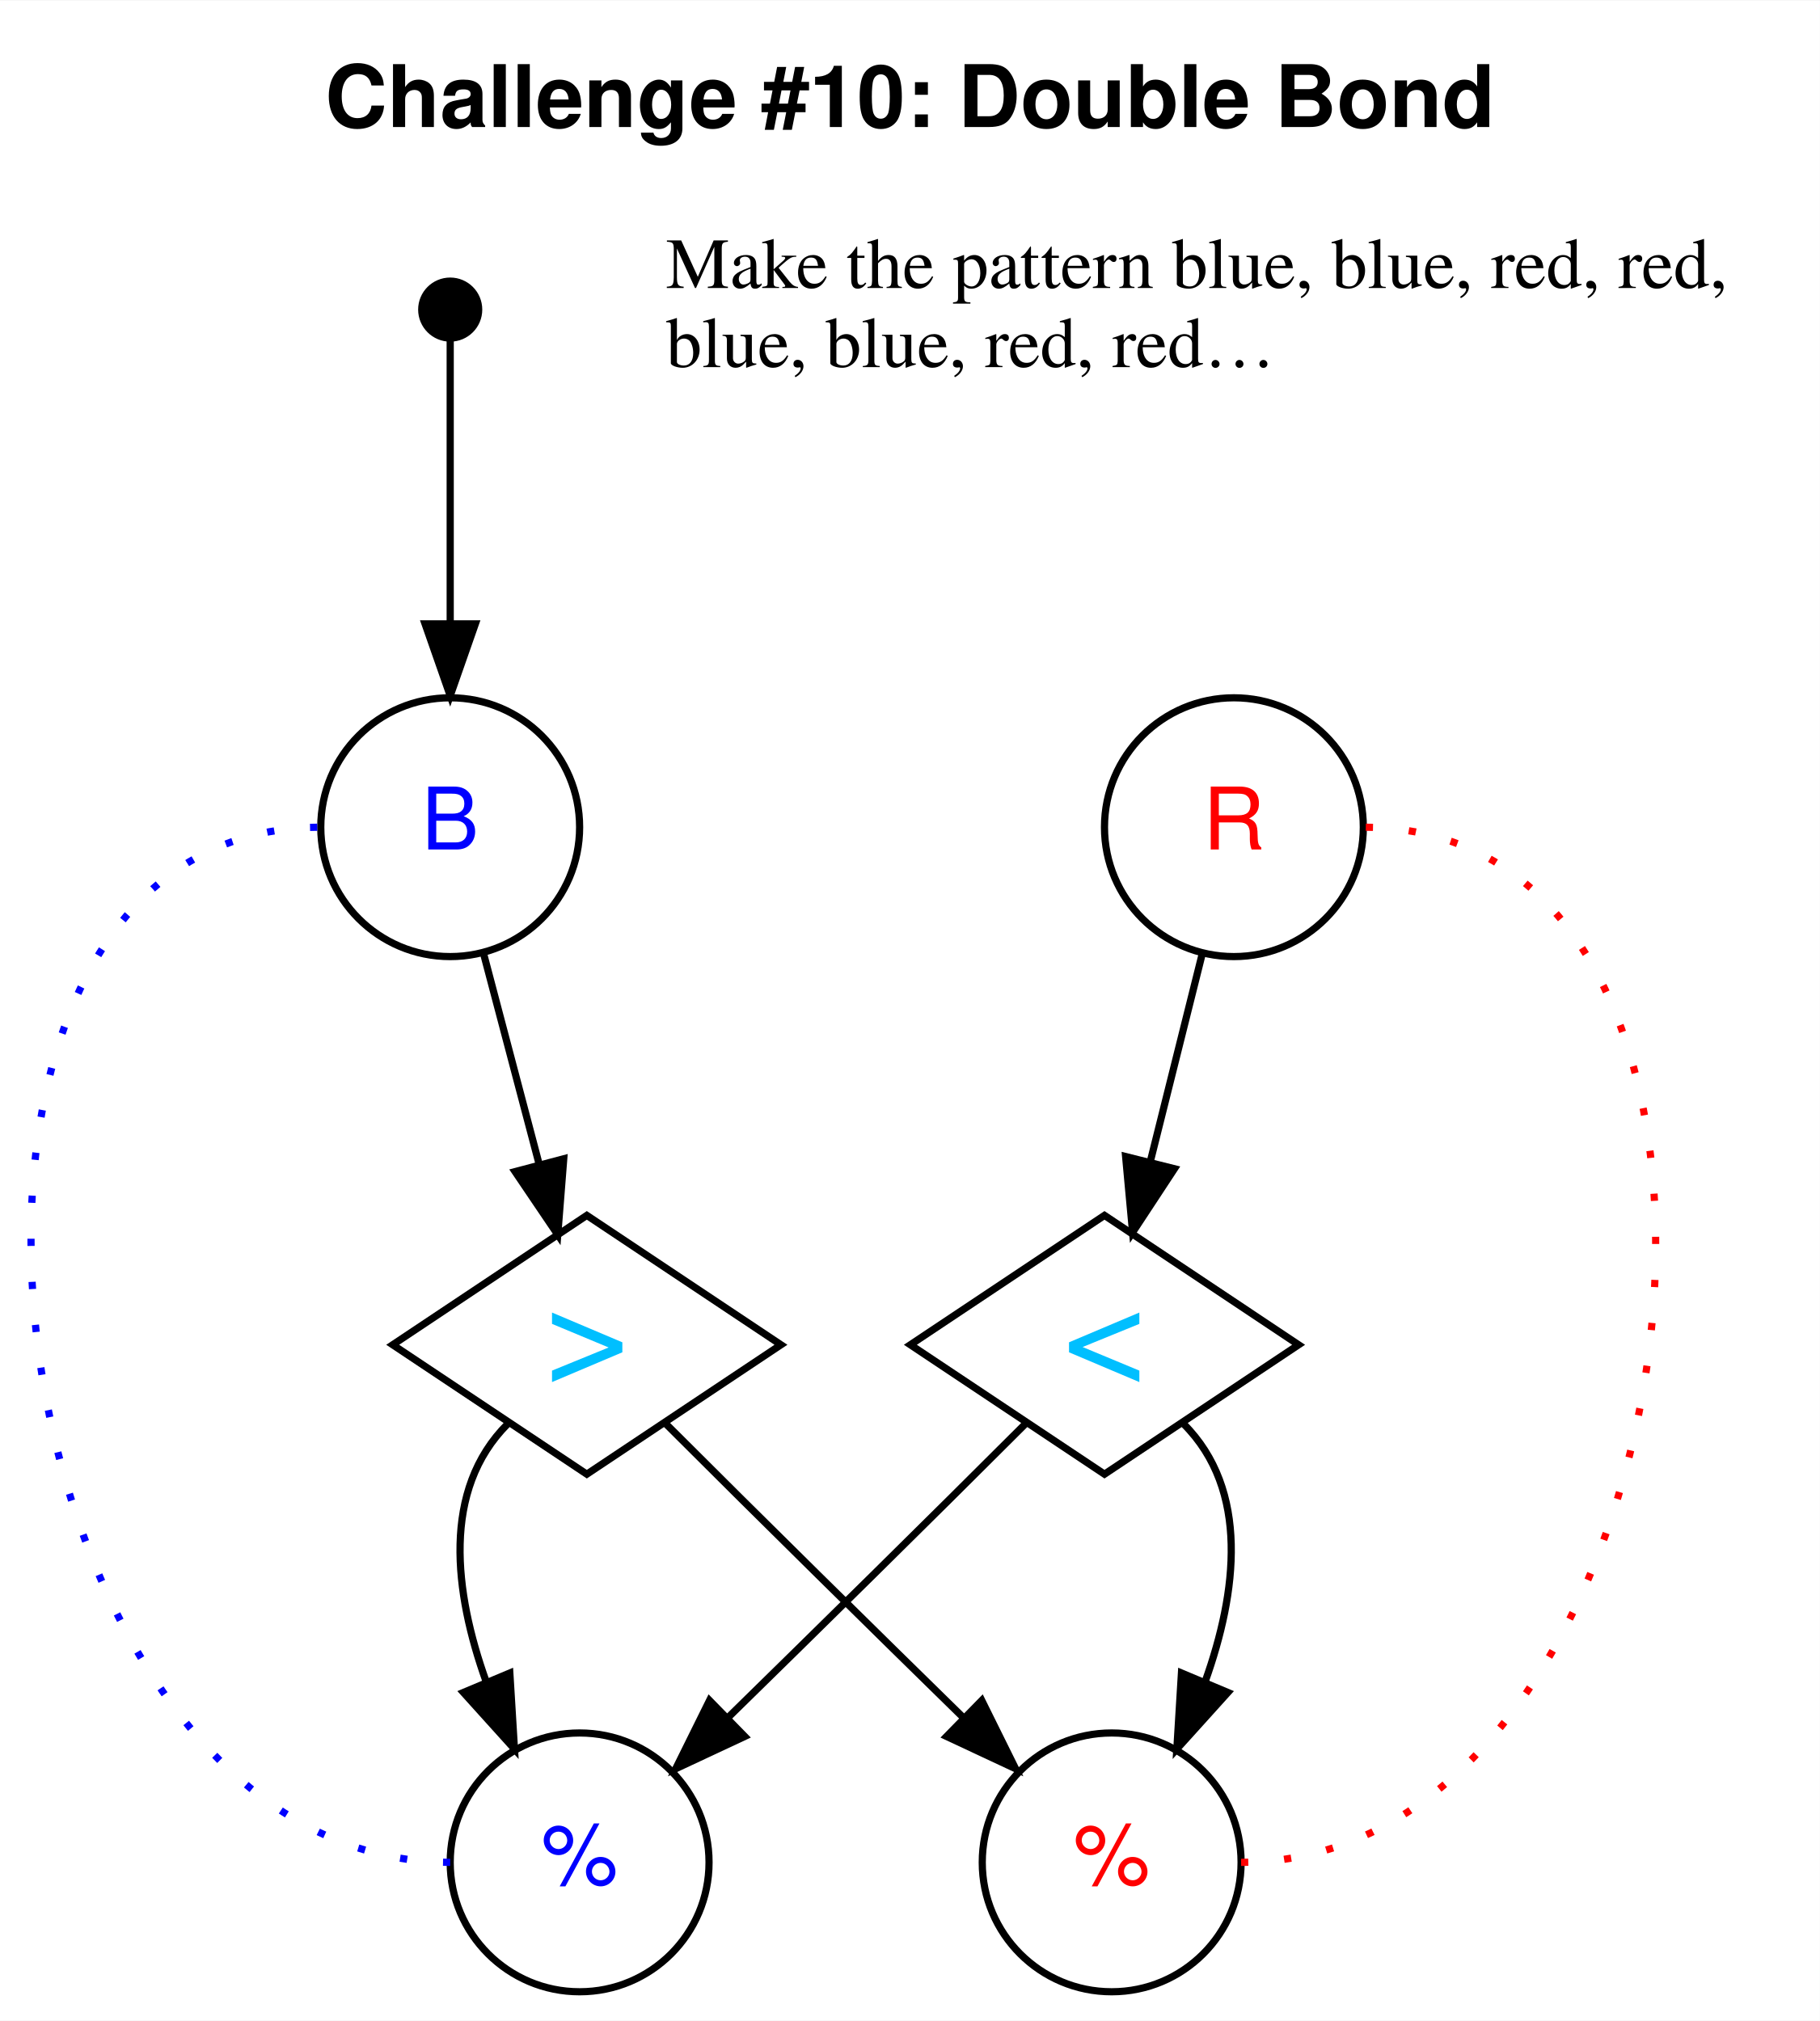
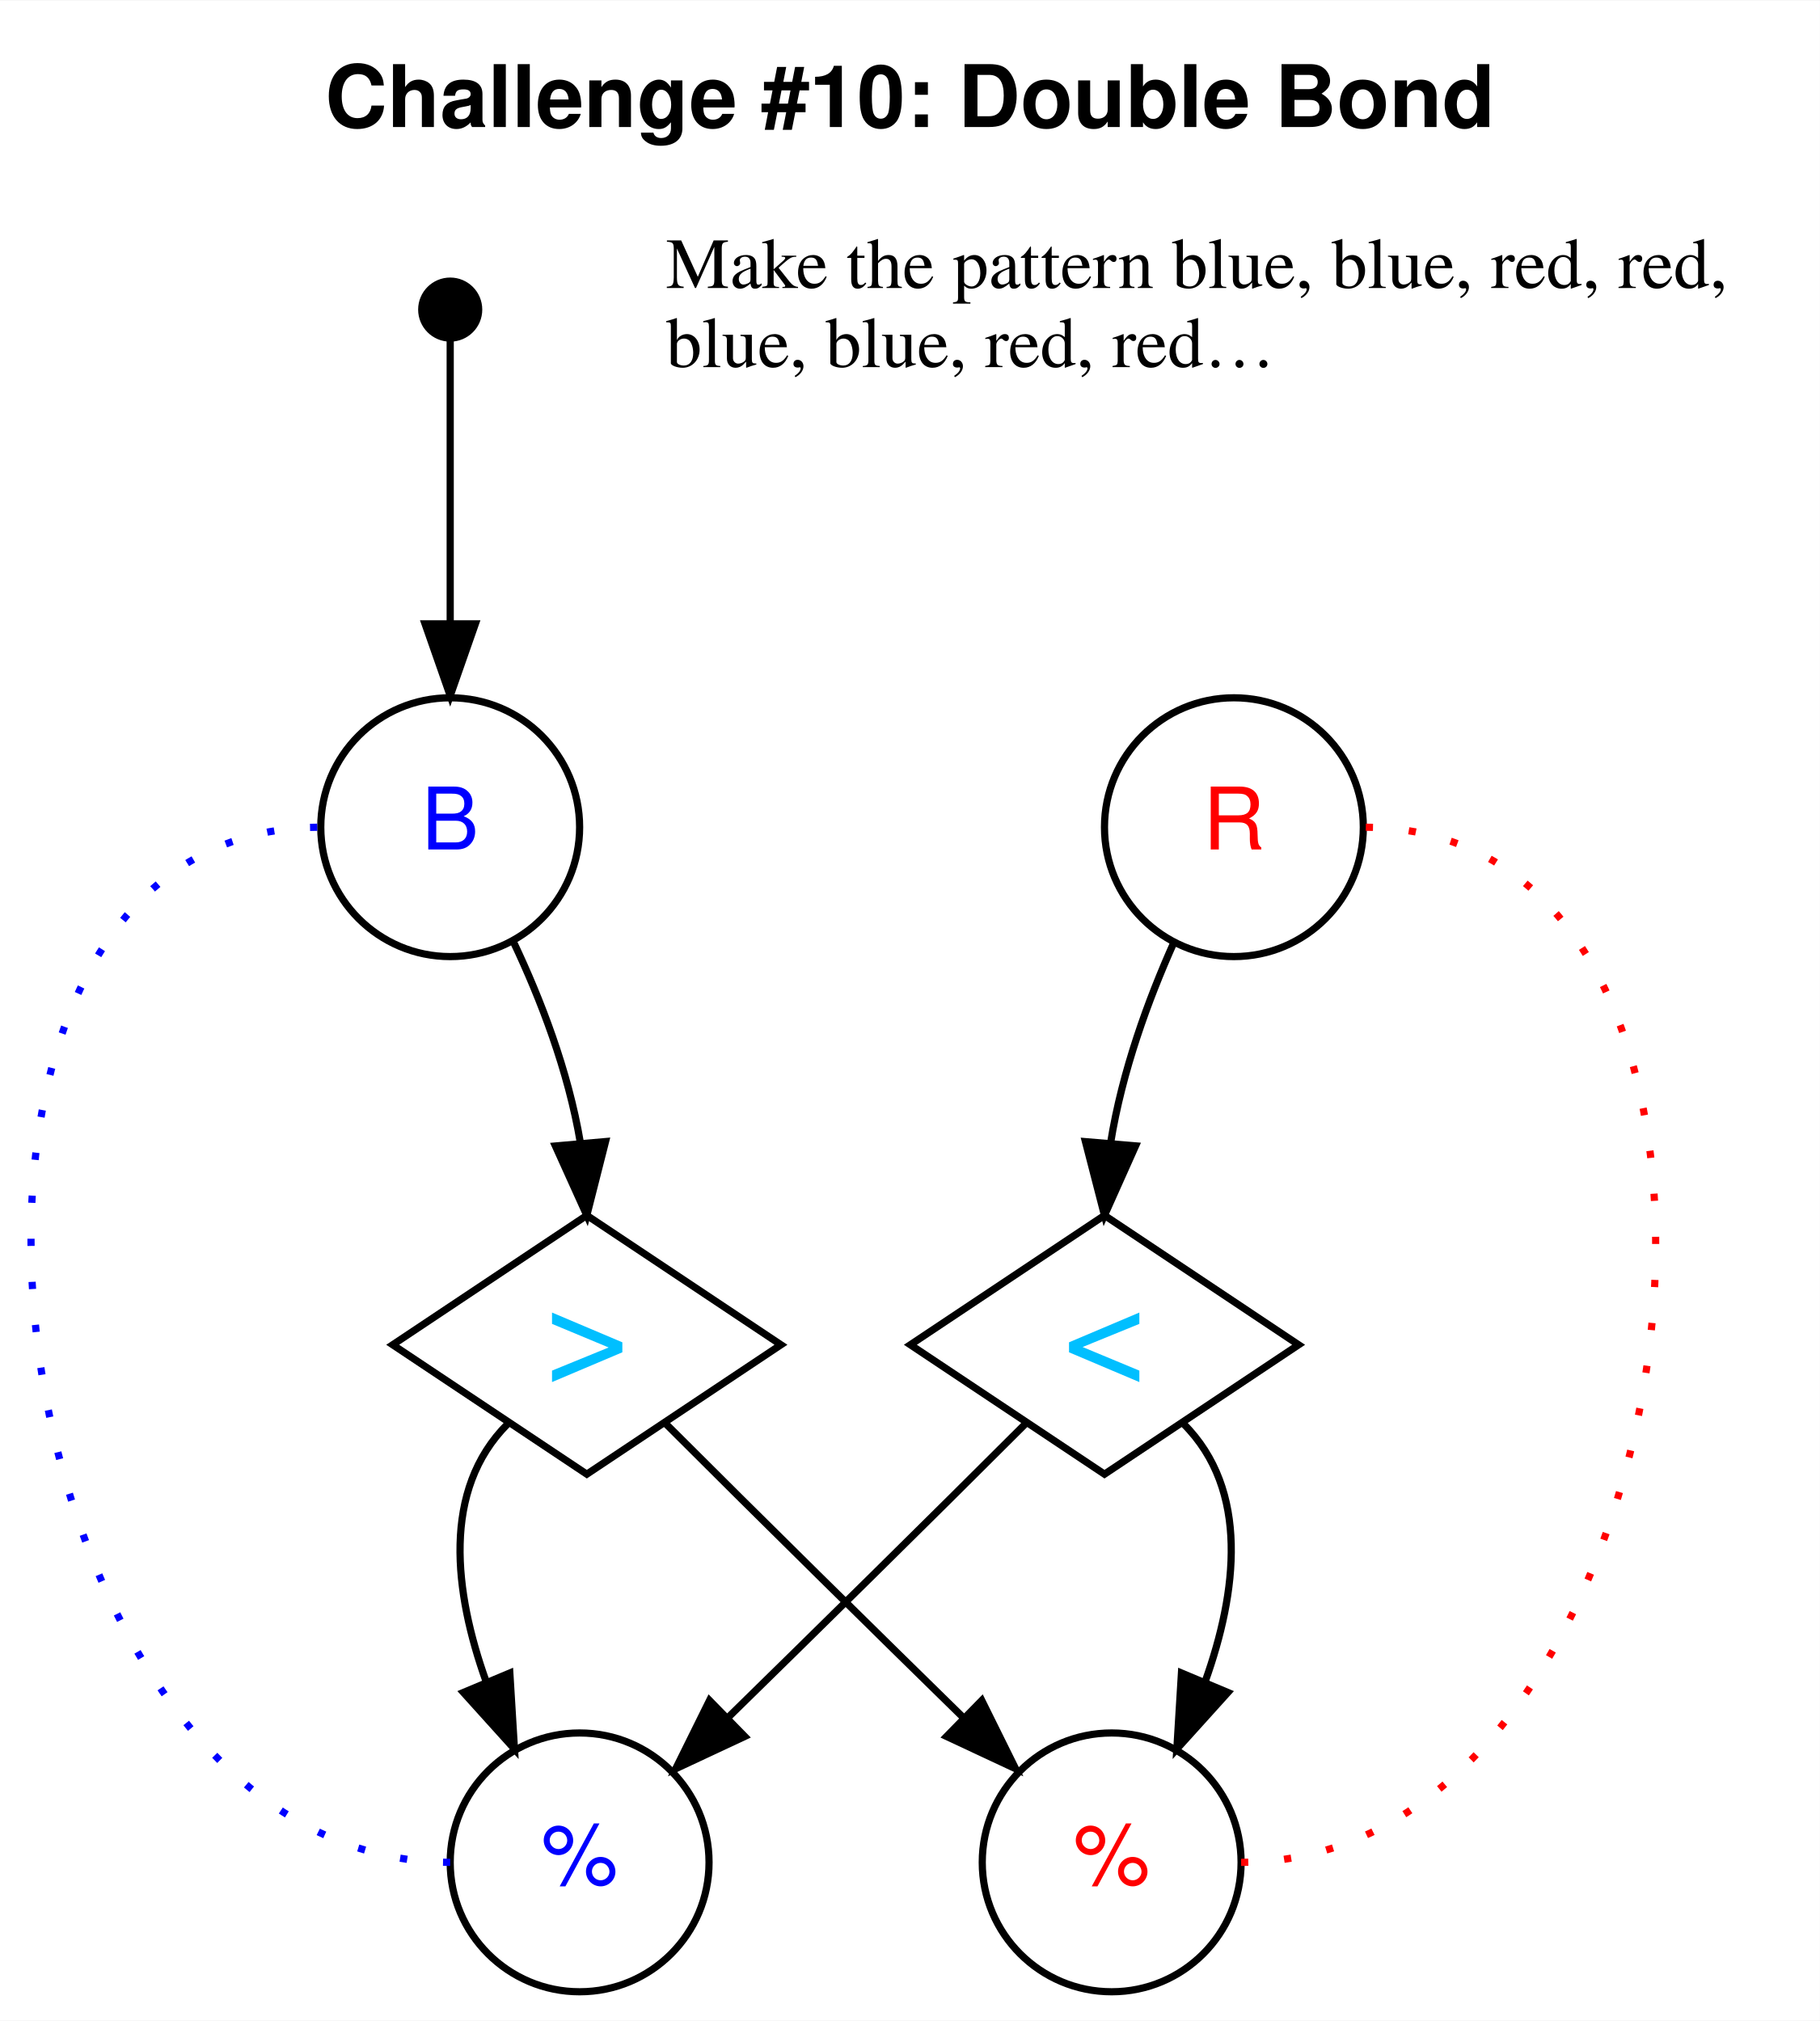
<svg xmlns="http://www.w3.org/2000/svg" width="253pt" height="281pt" viewBox="0.00 0.00 253.12 281.00">
  <g id="graph0" class="graph" transform="scale(1 1) rotate(0) translate(4 277)">
    <polygon fill="#ffffff" stroke="transparent" points="-4,4 -4,-277 249.116,-277 249.116,4 -4,4" />
    <text text-anchor="middle" x="122.558" y="-259.4" font-family="Helvetica,sans-Serif" font-weight="bold" font-size="12.00" fill="#000000">Challenge #10: Double Bond</text>
    <g id="node1" class="node">
      <ellipse fill="#000000" stroke="#000000" cx="58.616" cy="-234" rx="3.96" ry="3.96" />
    </g>
    <g id="node2" class="node">
      <ellipse fill="none" stroke="#000000" cx="58.616" cy="-162" rx="18" ry="18" />
      <text text-anchor="middle" x="58.616" y="-158.9" font-family="Helvetica,sans-Serif" font-size="12.00" fill="#0000ff">B</text>
    </g>
    <g id="edge1" class="edge">
      <path fill="none" stroke="#000000" d="M58.616,-229.712C58.616,-222.062 58.616,-205.472 58.616,-190.629" />
      <polygon fill="#000000" stroke="#000000" points="62.116,-190.282 58.616,-180.282 55.116,-190.282 62.116,-190.282" />
    </g>
    <g id="node7" class="node">
      <polygon fill="none" stroke="#000000" points="77.616,-108 50.616,-90 77.616,-72 104.616,-90 77.616,-108" />
      <text text-anchor="middle" x="77.616" y="-85" font-family="Helvetica,sans-Serif" font-size="20.00" fill="#00bfff">&gt;</text>
    </g>
    <g id="edge2" class="edge">
-       <path fill="none" stroke="#000000" d="M63.215,-144.571C65.538,-135.768 68.399,-124.927 70.957,-115.232" />
-       <polygon fill="#000000" stroke="#000000" points="74.407,-115.876 73.575,-105.313 67.639,-114.089 74.407,-115.876" />
+       <path fill="none" stroke="#000000" d="M67.448,-145.971C71.17,-138.109 75.028,-128.172 76.725,-118.077" />
+       <polygon fill="#000000" stroke="#000000" points="80.221,-118.269 77.616,-108 73.249,-117.653 80.221,-118.269" />
    </g>
    <g id="node3" class="node">
      <ellipse fill="none" stroke="#000000" cx="76.616" cy="-18" rx="18" ry="18" />
      <text text-anchor="middle" x="76.616" y="-14.9" font-family="Helvetica,sans-Serif" font-size="12.00" fill="#0000ff">%</text>
    </g>
    <g id="edge8" class="edge">
      <path fill="none" stroke="#0000ff" stroke-dasharray="1,5" d="M58.616,-18C-5.882,-18 -23.882,-162 40.616,-162" />
    </g>
    <g id="node5" class="node">
      <ellipse fill="none" stroke="#000000" cx="150.616" cy="-18" rx="18" ry="18" />
      <text text-anchor="middle" x="150.616" y="-14.9" font-family="Helvetica,sans-Serif" font-size="12.00" fill="#ff0000">%</text>
    </g>
    <g id="node4" class="node">
      <ellipse fill="none" stroke="#000000" cx="167.616" cy="-162" rx="18" ry="18" />
      <text text-anchor="middle" x="167.616" y="-158.9" font-family="Helvetica,sans-Serif" font-size="12.00" fill="#ff0000">R</text>
    </g>
    <g id="node8" class="node">
      <polygon fill="none" stroke="#000000" points="149.616,-108 122.616,-90 149.616,-72 176.616,-90 149.616,-108" />
      <text text-anchor="middle" x="149.616" y="-85" font-family="Helvetica,sans-Serif" font-size="20.00" fill="#00bfff">&lt;</text>
    </g>
    <g id="edge3" class="edge">
-       <path fill="none" stroke="#000000" d="M163.166,-144.202C160.995,-135.517 158.344,-124.914 155.965,-115.396" />
-       <polygon fill="#000000" stroke="#000000" points="159.346,-114.489 153.525,-105.637 152.555,-116.187 159.346,-114.489" />
+       <path fill="none" stroke="#000000" d="M159.248,-145.919C155.723,-138.042 152.067,-128.1 150.46,-118.034" />
+       <polygon fill="#000000" stroke="#000000" points="153.942,-117.671 149.616,-108 146.966,-118.258 153.942,-117.671" />
    </g>
    <g id="edge9" class="edge">
      <path fill="none" stroke="#ff0000" stroke-dasharray="1,5" d="M168.616,-18C233.06,-18 250.06,-162 185.616,-162" />
    </g>
    <g id="node6" class="node">
      <text text-anchor="start" x="88.616" y="-237" font-family="Times" font-size="10.00" fill="#000000">Make the pattern blue, blue, red, red,</text>
      <text text-anchor="start" x="88.616" y="-226" font-family="Times" font-size="10.00" fill="#000000">blue, blue, red, red…</text>
    </g>
    <g id="edge4" class="edge">
      <path fill="none" stroke="#000000" d="M66.616,-79C57.395,-69.779 59.181,-55.568 63.602,-43.181" />
      <polygon fill="#000000" stroke="#000000" points="66.909,-44.344 67.553,-33.769 60.455,-41.635 66.909,-44.344" />
    </g>
    <g id="edge5" class="edge">
      <path fill="none" stroke="#000000" d="M88.616,-79C102.279,-65.336 117.775,-50.09 129.857,-38.258" />
      <polygon fill="#000000" stroke="#000000" points="132.549,-40.522 137.25,-31.027 127.654,-35.517 132.549,-40.522" />
    </g>
    <g id="edge6" class="edge">
      <path fill="none" stroke="#000000" d="M138.616,-79C124.952,-65.336 109.456,-50.09 97.374,-38.258" />
      <polygon fill="#000000" stroke="#000000" points="99.577,-35.517 89.981,-31.027 94.683,-40.522 99.577,-35.517" />
    </g>
    <g id="edge7" class="edge">
      <path fill="none" stroke="#000000" d="M160.616,-79C169.837,-69.779 168.051,-55.568 163.63,-43.181" />
      <polygon fill="#000000" stroke="#000000" points="166.777,-41.635 159.679,-33.769 160.322,-44.344 166.777,-41.635" />
    </g>
  </g>
</svg>
